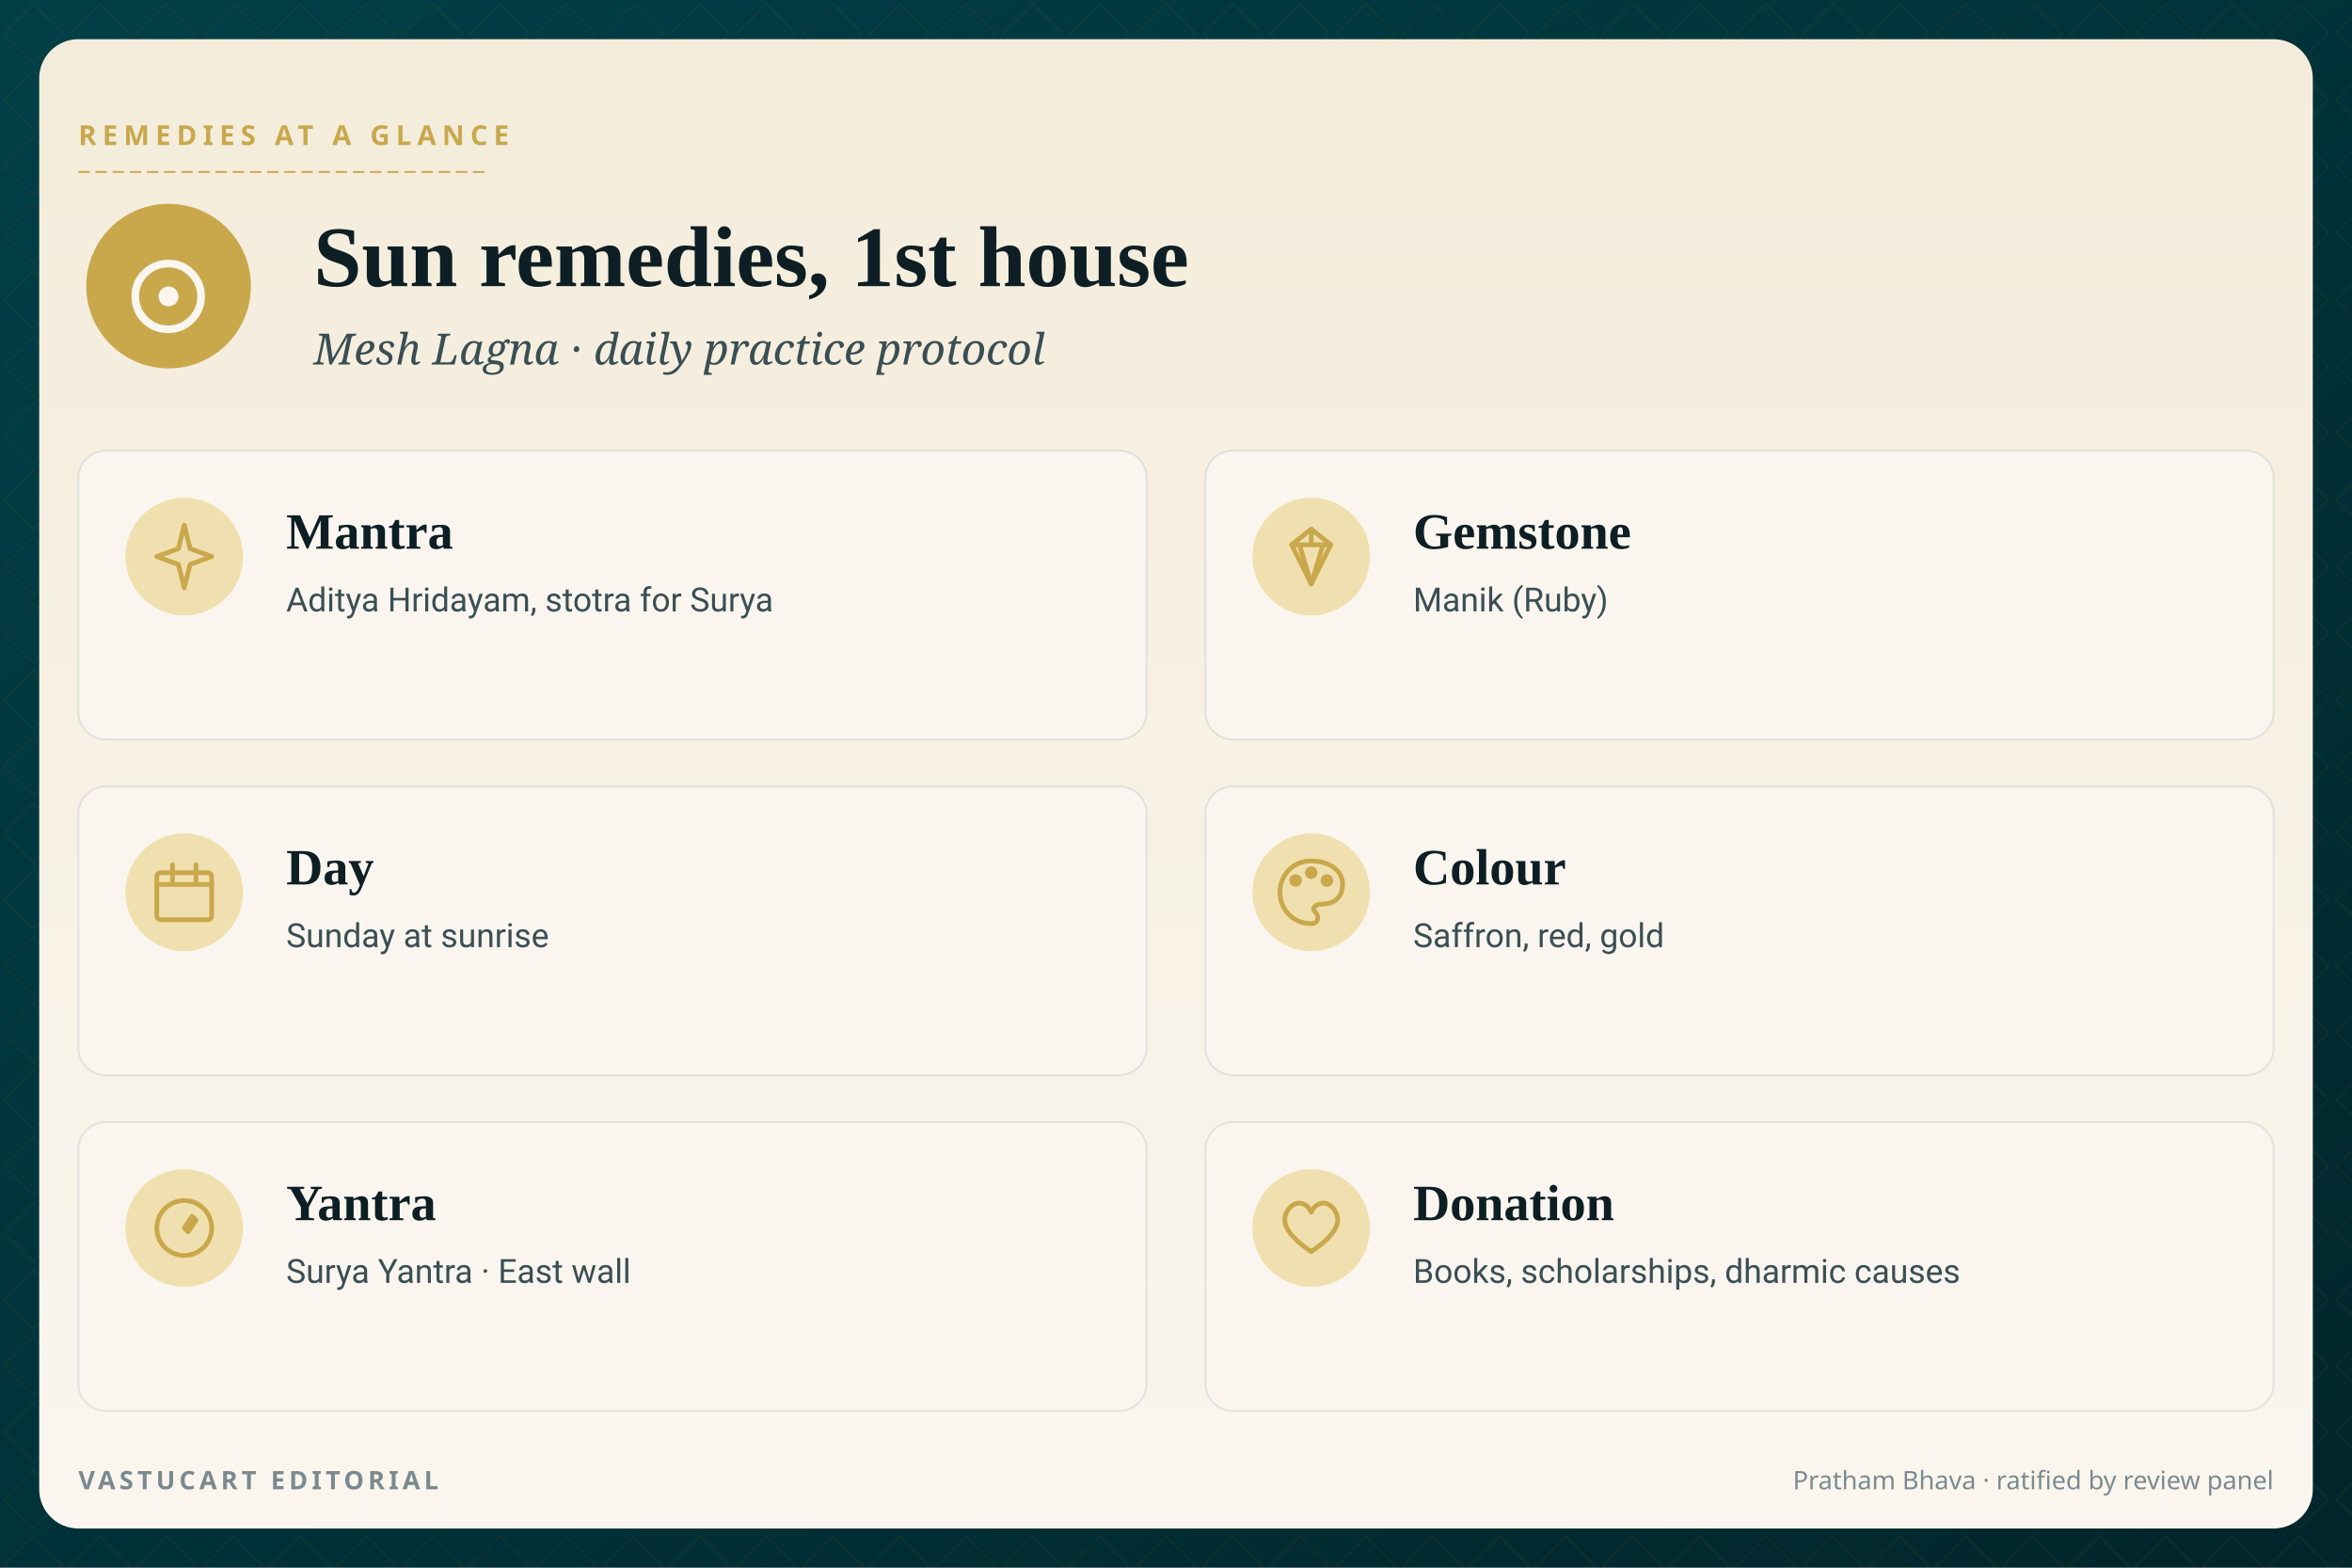
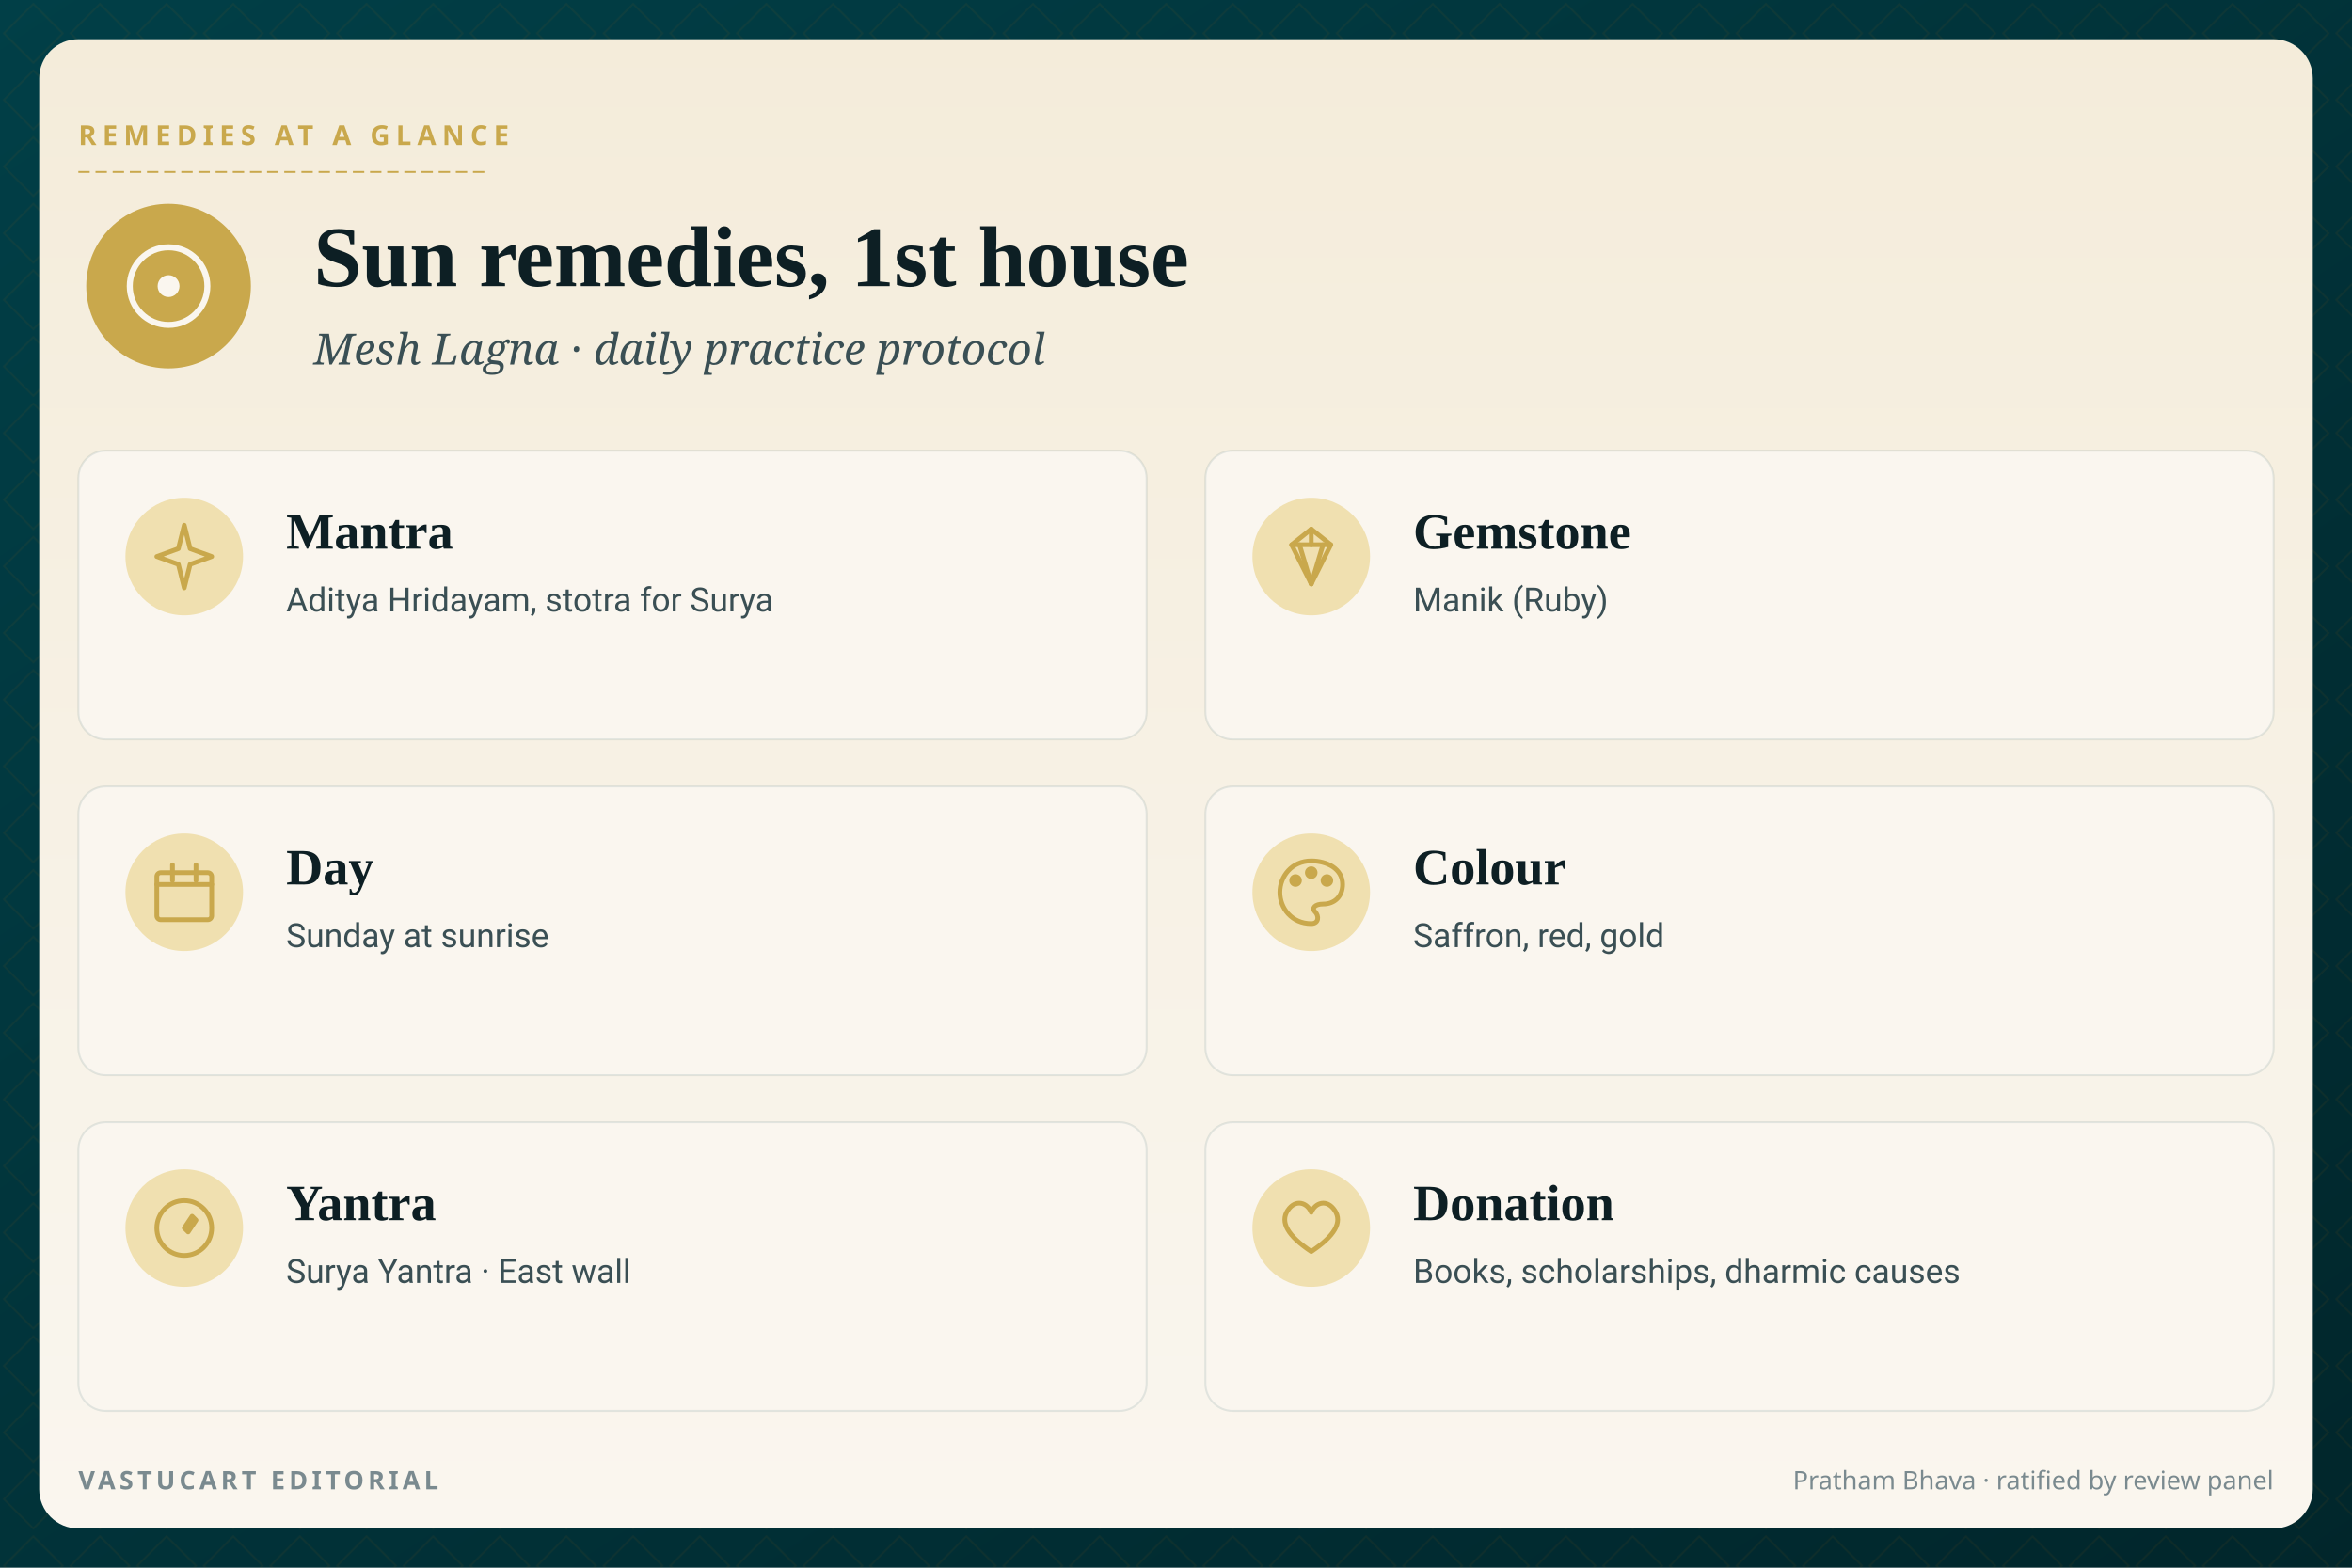
<svg xmlns="http://www.w3.org/2000/svg" viewBox="0 0 1200 800" role="img" aria-label="Sun remedies for 1th house Mesh Lagna">
  <defs>
    <linearGradient id="bg" x1="0" y1="0" x2="1" y2="1">
      <stop offset="0%" stop-color="#013F47" />
      <stop offset="100%" stop-color="#01262b" />
    </linearGradient>
    <linearGradient id="cardBg" x1="0" y1="0" x2="0" y2="1">
      <stop offset="0%" stop-color="#F4ECDA" />
      <stop offset="100%" stop-color="#faf6ef" />
    </linearGradient>
    <pattern id="diamondPattern" x="0" y="0" width="34" height="34" patternUnits="userSpaceOnUse">
      <path d="M17 2 L32 17 L17 32 L2 17 Z" fill="none" stroke="#e8840a" stroke-opacity="0.06" stroke-width="1" />
    </pattern>
  </defs>
  <rect x="0" y="0" width="1200" height="800" fill="url(#bg)" />
  <rect x="0" y="0" width="1200" height="800" fill="url(#diamondPattern)" />
  <rect x="20" y="20" width="1160" height="760" rx="20" fill="url(#cardBg)" />
  <g>
    <text x="40" y="74" font-family="system-ui, sans-serif" font-size="14" font-weight="700" letter-spacing="3" fill="#c9a84c">REMEDIES AT A GLANCE</text>
    <text x="40" y="86" font-family="system-ui, sans-serif" font-size="14" font-weight="700" letter-spacing="3" fill="#c9a84c">________________________</text>
    <circle cx="86" cy="146" r="42" fill="#c9a84c" />
-     <text x="86" y="166" text-anchor="middle" font-family="Georgia, serif" font-size="48" font-weight="700" fill="#faf6ef">☉</text>
+     <g transform="translate(86 146)">
+       <g transform="scale(0.9)">
+         <circle cx="0" cy="0" r="22" stroke="#faf6ef" stroke-width="3.4" stroke-linecap="round" stroke-linejoin="round" fill="none" />
+         <circle cx="0" cy="0" r="4.5" fill="#faf6ef" stroke="#faf6ef" stroke-width="3.4" />
+       </g>
+     </g>
    <text x="160" y="146" font-family="Georgia, 'Times New Roman', serif" font-size="44" font-weight="700" fill="#0d1f24">Sun remedies, 1st house</text>
    <text x="160" y="186" font-family="Georgia, serif" font-style="italic" font-size="22" fill="#3a4f54">Mesh Lagna · daily practice protocol</text>
  </g>
  <g>
    <rect x="40" y="230" width="545" height="147.333" rx="14" fill="#faf6ef" stroke="rgba(1,63,71,0.10)" stroke-width="1" />
    <circle cx="94" cy="284" r="30" fill="#F0E0B0" />
    <g transform="translate(74 264)" color="#c9a84c">
      <g fill="none" stroke="currentColor" stroke-width="2.4" stroke-linecap="round" stroke-linejoin="round">
        <path d="M20 4 L23 16 L34 20 L23 24 L20 36 L17 24 L6 20 L17 16 Z" />
      </g>
    </g>
    <text x="146" y="280" font-family="Georgia, 'Times New Roman', serif" font-size="26" font-weight="700" fill="#0d1f24">Mantra</text>
    <text x="146" y="312" font-family="system-ui, -apple-system, 'Segoe UI', Roboto, sans-serif" font-size="17" fill="#3a4f54">Aditya Hridayam, stotra for Surya</text>
  </g>
  <g>
    <rect x="615" y="230" width="545" height="147.333" rx="14" fill="#faf6ef" stroke="rgba(1,63,71,0.10)" stroke-width="1" />
    <circle cx="669" cy="284" r="30" fill="#F0E0B0" />
    <g transform="translate(649 264)" color="#c9a84c">
      <g fill="none" stroke="currentColor" stroke-width="2.4" stroke-linejoin="round" stroke-linecap="round">
        <path d="M10 14 L20 6 L30 14 L20 34 Z" />
        <path d="M10 14 L30 14" />
        <path d="M20 6 L20 14" />
        <path d="M14 14 L20 34" />
        <path d="M26 14 L20 34" />
      </g>
    </g>
    <text x="721" y="280" font-family="Georgia, 'Times New Roman', serif" font-size="26" font-weight="700" fill="#0d1f24">Gemstone</text>
    <text x="721" y="312" font-family="system-ui, -apple-system, 'Segoe UI', Roboto, sans-serif" font-size="17" fill="#3a4f54">Manik (Ruby)</text>
  </g>
  <g>
    <rect x="40" y="401.333" width="545" height="147.333" rx="14" fill="#faf6ef" stroke="rgba(1,63,71,0.10)" stroke-width="1" />
    <circle cx="94" cy="455.333" r="30" fill="#F0E0B0" />
    <g transform="translate(74 435.3333)" color="#c9a84c">
      <g fill="none" stroke="currentColor" stroke-width="2.4" stroke-linecap="round" stroke-linejoin="round">
        <rect x="6" y="10" width="28" height="24" rx="2" />
        <path d="M6 16 L34 16" />
        <path d="M14 6 V14" />
        <path d="M26 6 V14" />
      </g>
    </g>
    <text x="146" y="451.333" font-family="Georgia, 'Times New Roman', serif" font-size="26" font-weight="700" fill="#0d1f24">Day</text>
    <text x="146" y="483.333" font-family="system-ui, -apple-system, 'Segoe UI', Roboto, sans-serif" font-size="17" fill="#3a4f54">Sunday at sunrise</text>
  </g>
  <g>
    <rect x="615" y="401.333" width="545" height="147.333" rx="14" fill="#faf6ef" stroke="rgba(1,63,71,0.10)" stroke-width="1" />
    <circle cx="669" cy="455.333" r="30" fill="#F0E0B0" />
    <g transform="translate(649 435.3333)" color="#c9a84c">
      <g fill="none" stroke="currentColor" stroke-width="2.4" stroke-linecap="round" stroke-linejoin="round">
        <path d="M20 4 C10 4 4 12 4 20 C4 28 10 36 20 36 C24 36 24 32 22 30 C20 28 22 26 26 26 C32 26 36 22 36 16 C36 8 28 4 20 4 Z" />
        <circle cx="12" cy="14" r="2" fill="currentColor" />
        <circle cx="20" cy="10" r="2" fill="currentColor" />
        <circle cx="28" cy="14" r="2" fill="currentColor" />
      </g>
    </g>
    <text x="721" y="451.333" font-family="Georgia, 'Times New Roman', serif" font-size="26" font-weight="700" fill="#0d1f24">Colour</text>
    <text x="721" y="483.333" font-family="system-ui, -apple-system, 'Segoe UI', Roboto, sans-serif" font-size="17" fill="#3a4f54">Saffron, red, gold</text>
  </g>
  <g>
    <rect x="40" y="572.667" width="545" height="147.333" rx="14" fill="#faf6ef" stroke="rgba(1,63,71,0.10)" stroke-width="1" />
    <circle cx="94" cy="626.667" r="30" fill="#F0E0B0" />
    <g transform="translate(74 606.6667)" color="#c9a84c">
      <g fill="none" stroke="currentColor" stroke-width="2.4" stroke-linecap="round" stroke-linejoin="round">
        <circle cx="20" cy="20" r="14" />
        <path d="M20 20 L24 14 L26 16 L22 22 Z" fill="currentColor" />
      </g>
    </g>
    <text x="146" y="622.667" font-family="Georgia, 'Times New Roman', serif" font-size="26" font-weight="700" fill="#0d1f24">Yantra</text>
    <text x="146" y="654.667" font-family="system-ui, -apple-system, 'Segoe UI', Roboto, sans-serif" font-size="17" fill="#3a4f54">Surya Yantra · East wall</text>
  </g>
  <g>
    <rect x="615" y="572.667" width="545" height="147.333" rx="14" fill="#faf6ef" stroke="rgba(1,63,71,0.10)" stroke-width="1" />
    <circle cx="669" cy="626.667" r="30" fill="#F0E0B0" />
    <g transform="translate(649 606.6667)" color="#c9a84c">
      <g fill="none" stroke="currentColor" stroke-width="2.4" stroke-linecap="round" stroke-linejoin="round">
        <path d="M20 32 C8 24 4 17 8 11 C12 5 18 7 20 12 C22 7 28 5 32 11 C36 17 32 24 20 32 Z" />
      </g>
    </g>
    <text x="721" y="622.667" font-family="Georgia, 'Times New Roman', serif" font-size="26" font-weight="700" fill="#0d1f24">Donation</text>
    <text x="721" y="654.667" font-family="system-ui, -apple-system, 'Segoe UI', Roboto, sans-serif" font-size="17" fill="#3a4f54">Books, scholarships, dharmic causes</text>
  </g>
  <text x="40" y="760" font-family="system-ui, sans-serif" font-size="13" font-weight="600" letter-spacing="2" fill="#7a8a8f">VASTUCART EDITORIAL</text>
  <text x="1160" y="760" text-anchor="end" font-family="system-ui, sans-serif" font-size="13" fill="#7a8a8f">Pratham Bhava · ratified by review panel</text>
</svg>
